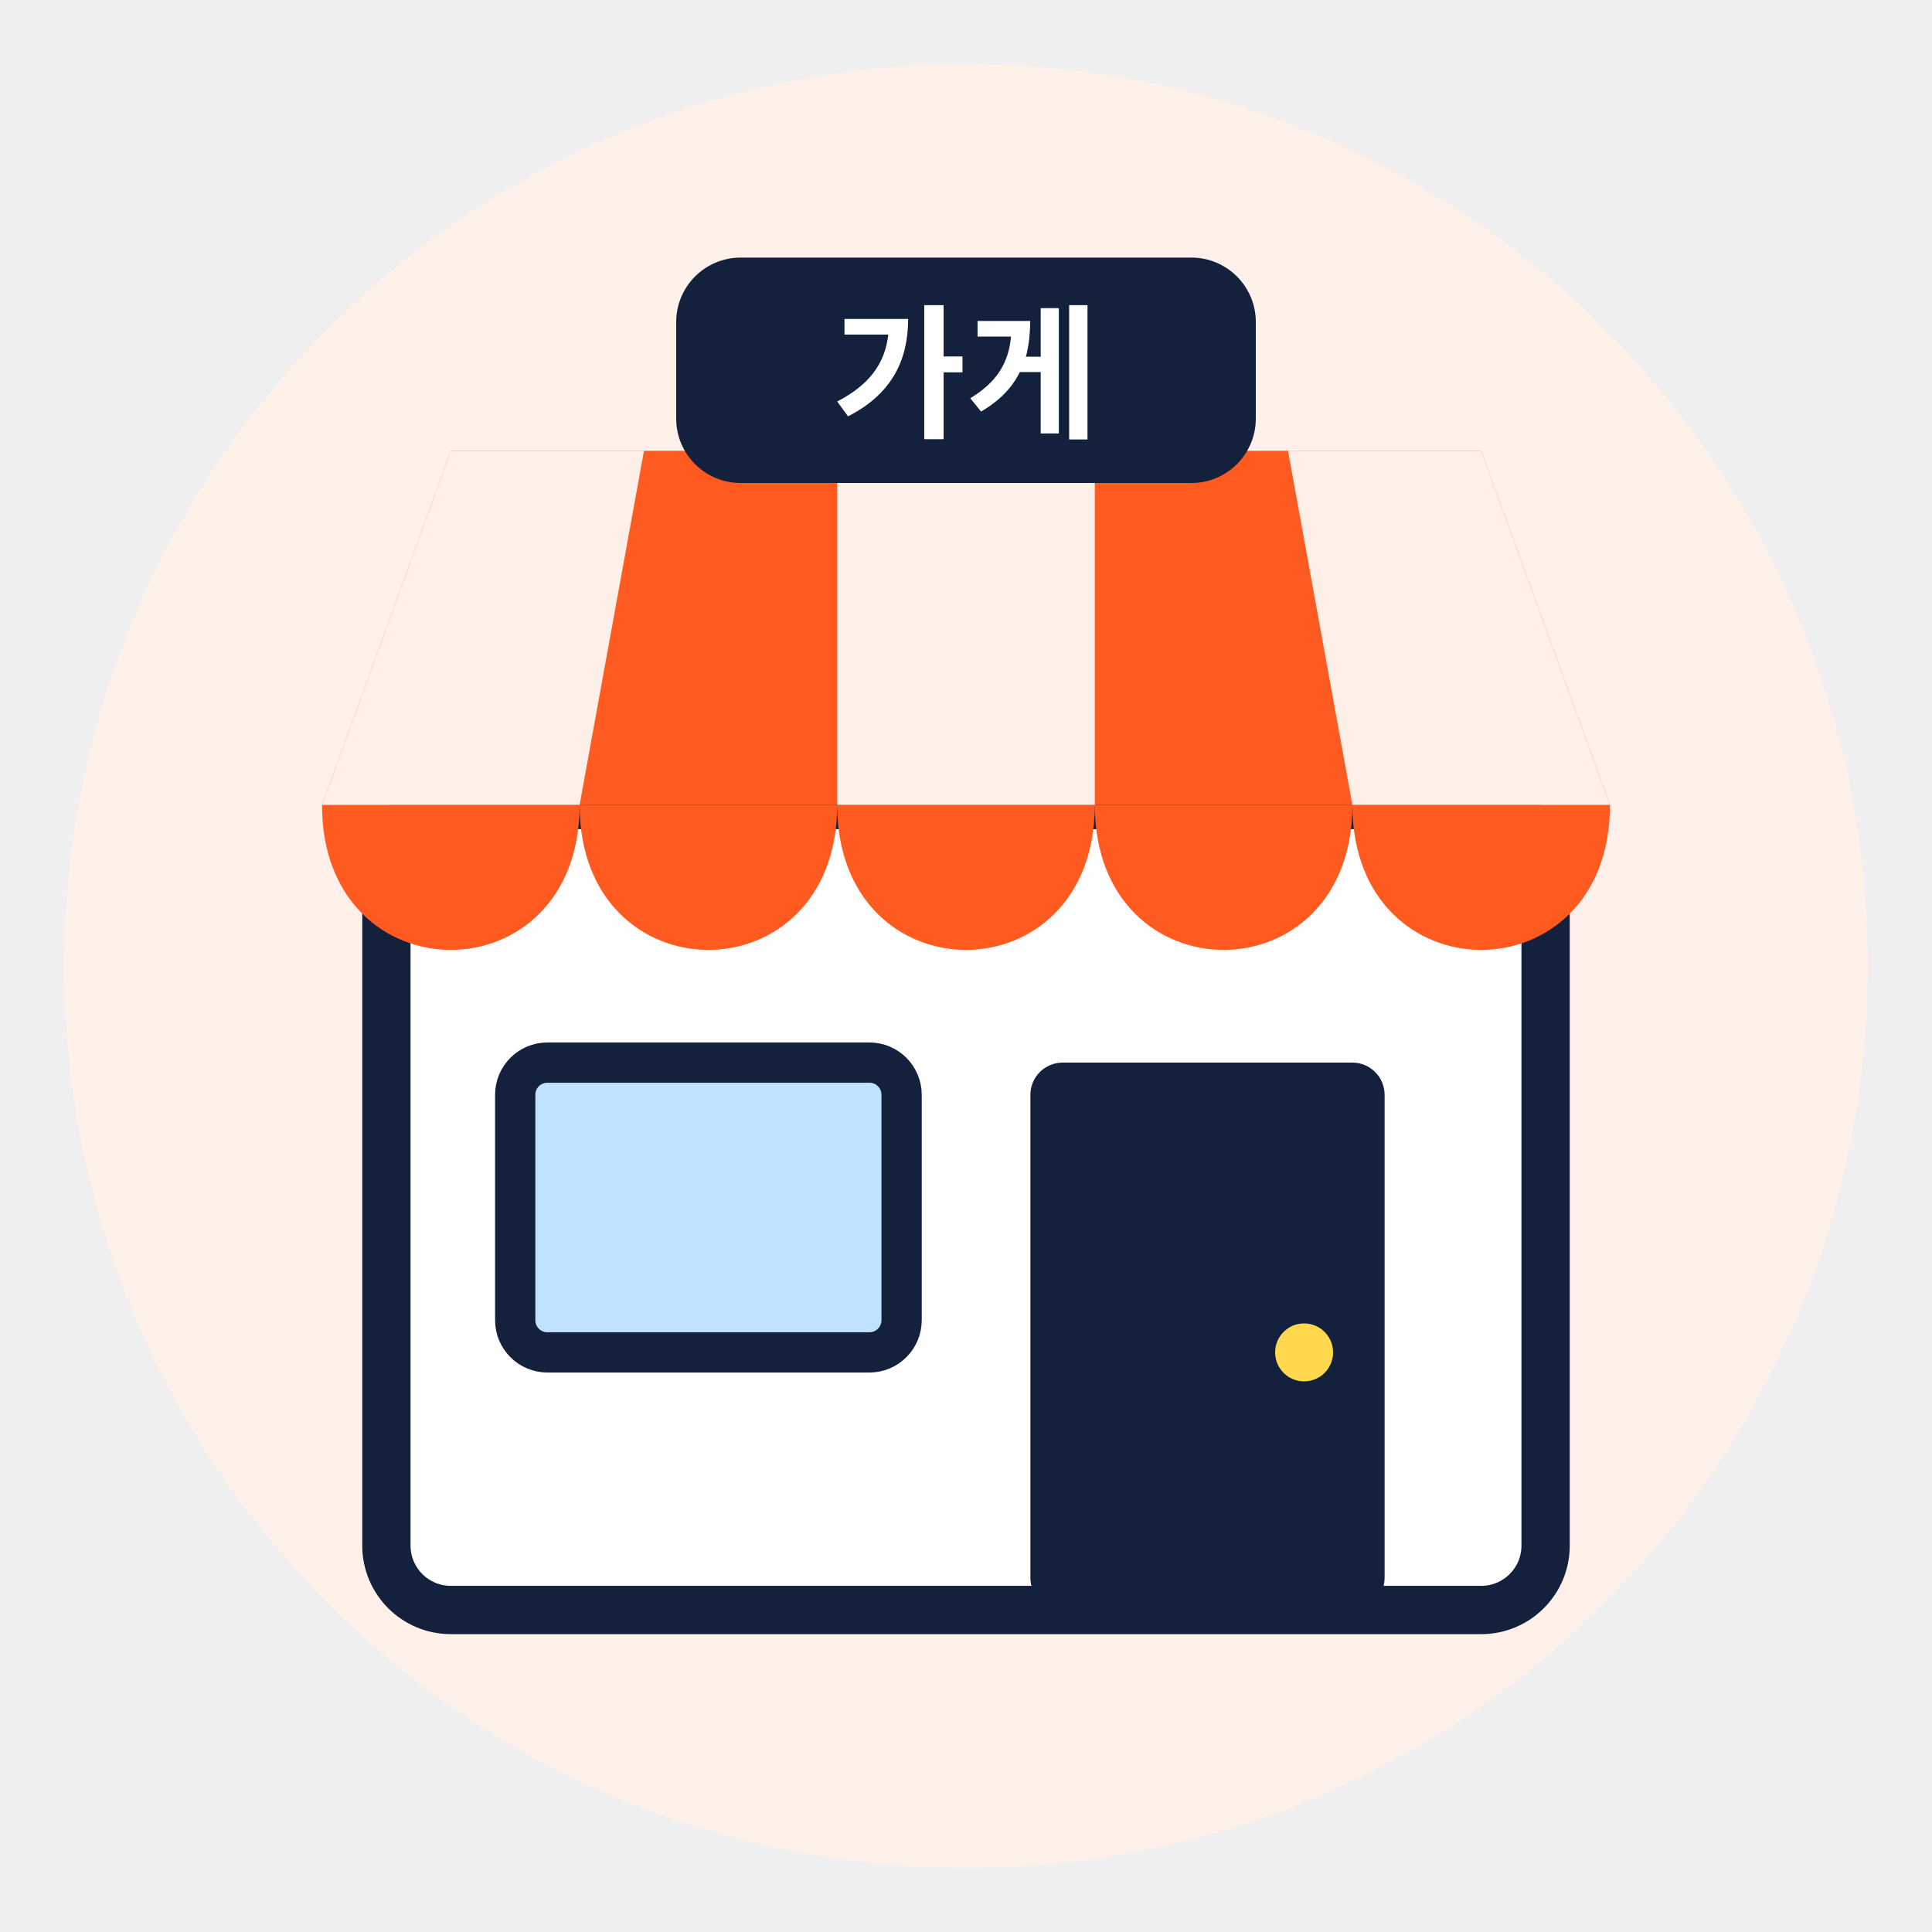
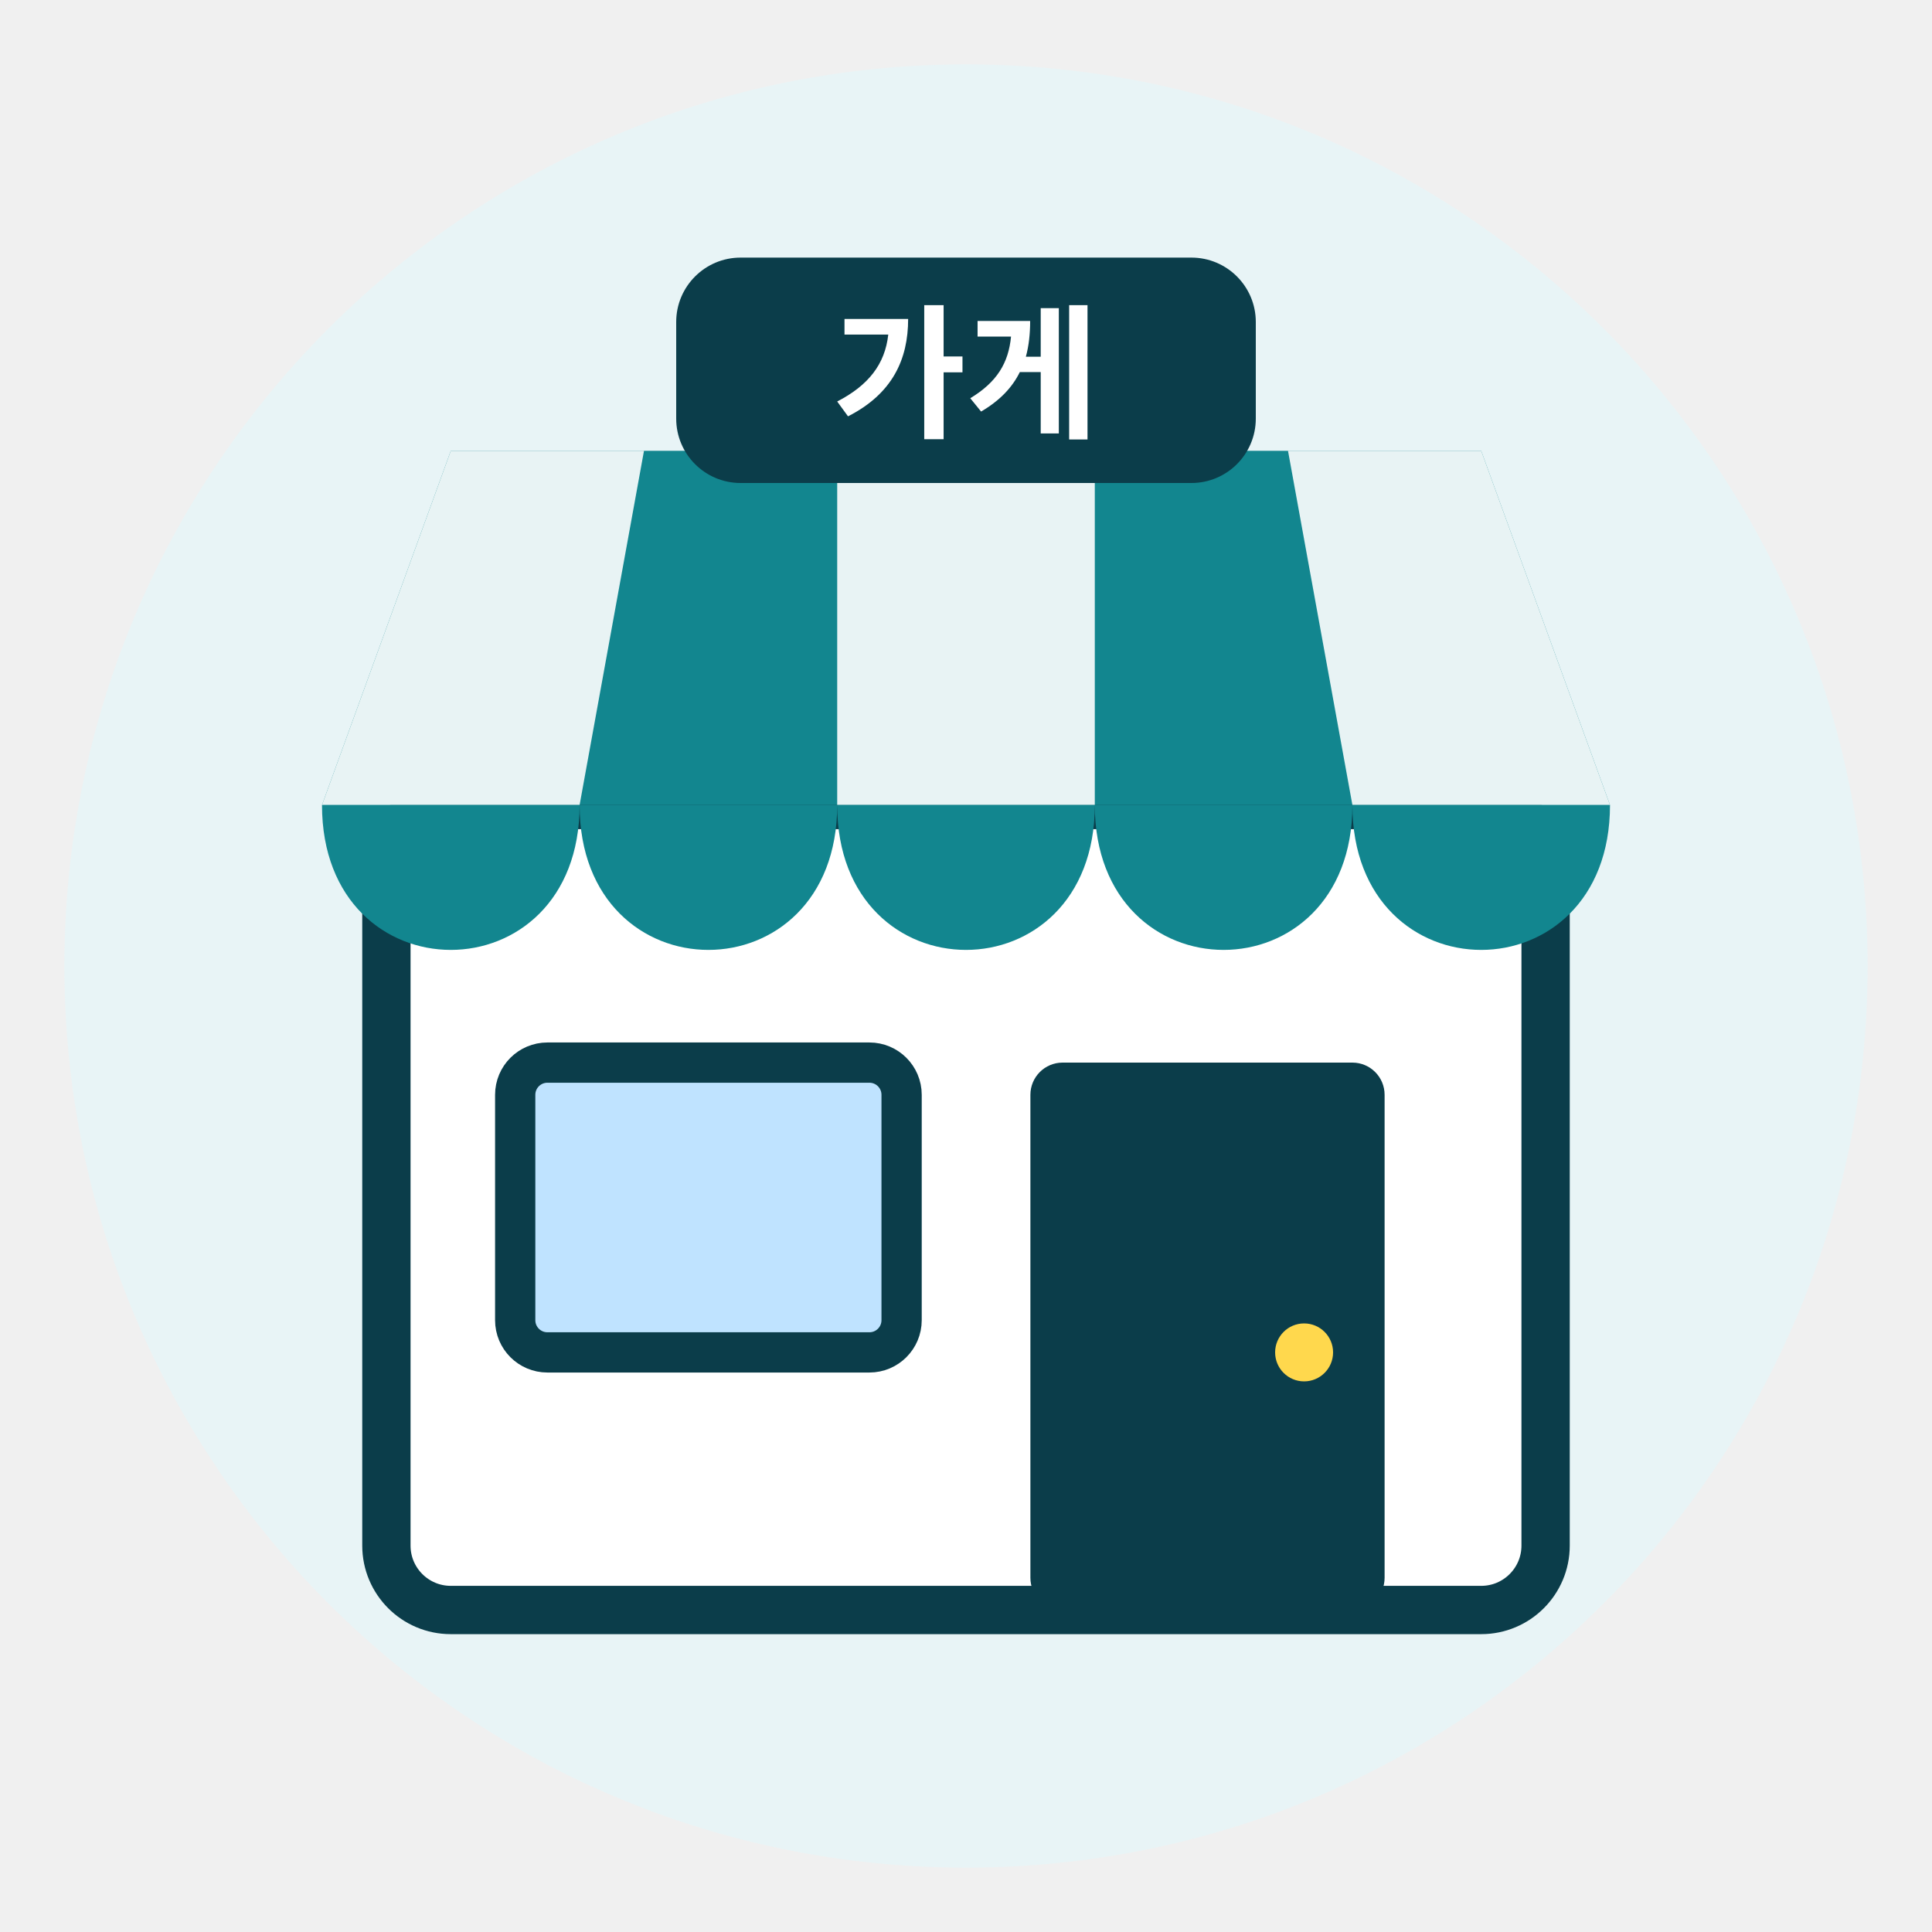
<svg xmlns="http://www.w3.org/2000/svg" viewBox="0 0 120 120" role="img" aria-label="동네 가게">
-   <circle cx="60" cy="60" r="56" fill="#fff1ea" />
-   <rect x="24" y="50" width="72" height="50" rx="4" fill="#fff" stroke="#14213d" stroke-width="3" />
-   <path d="M20 50l8-22h64l8 22z" fill="#ff5a1f" />
+   <circle cx="60" cy="60" r="56" fill="#e8f4f6" />
+   <rect x="24" y="50" width="72" height="50" rx="4" fill="#fff" stroke="#0b3d4a" stroke-width="3" />
+   <path d="M20 50l8-22h64l8 22z" fill="#12868f" />
  <path d="M28 28h12l-4 22H20zM52 28h16v22H52zM80 28h12l8 22H84z" fill="#fff" opacity=".9" />
-   <path d="M20 50c0 6 4 9 8 9s8-3 8-9c0 6 4 9 8 9s8-3 8-9c0 6 4 9 8 9s8-3 8-9c0 6 4 9 8 9s8-3 8-9c0 6 4 9 8 9s8-3 8-9" fill="#ff5a1f" />
-   <rect x="32" y="66" width="24" height="18" rx="2" fill="#bfe3ff" stroke="#14213d" stroke-width="2.5" />
-   <rect x="64" y="66" width="22" height="34" rx="2" fill="#14213d" />
+   <path d="M20 50c0 6 4 9 8 9s8-3 8-9c0 6 4 9 8 9s8-3 8-9c0 6 4 9 8 9s8-3 8-9c0 6 4 9 8 9s8-3 8-9c0 6 4 9 8 9s8-3 8-9" fill="#12868f" />
+   <rect x="32" y="66" width="24" height="18" rx="2" fill="#bfe3ff" stroke="#0b3d4a" stroke-width="2.5" />
+   <rect x="64" y="66" width="22" height="34" rx="2" fill="#0b3d4a" />
  <circle cx="81" cy="84" r="1.8" fill="#ffd84d" />
-   <rect x="42" y="16" width="36" height="14" rx="4" fill="#14213d" />
+   <rect x="42" y="16" width="36" height="14" rx="4" fill="#0b3d4a" />
  <text x="60" y="26.5" font-family="Pretendard, sans-serif" font-size="9" font-weight="800" fill="#fff" text-anchor="middle">가게</text>
</svg>
